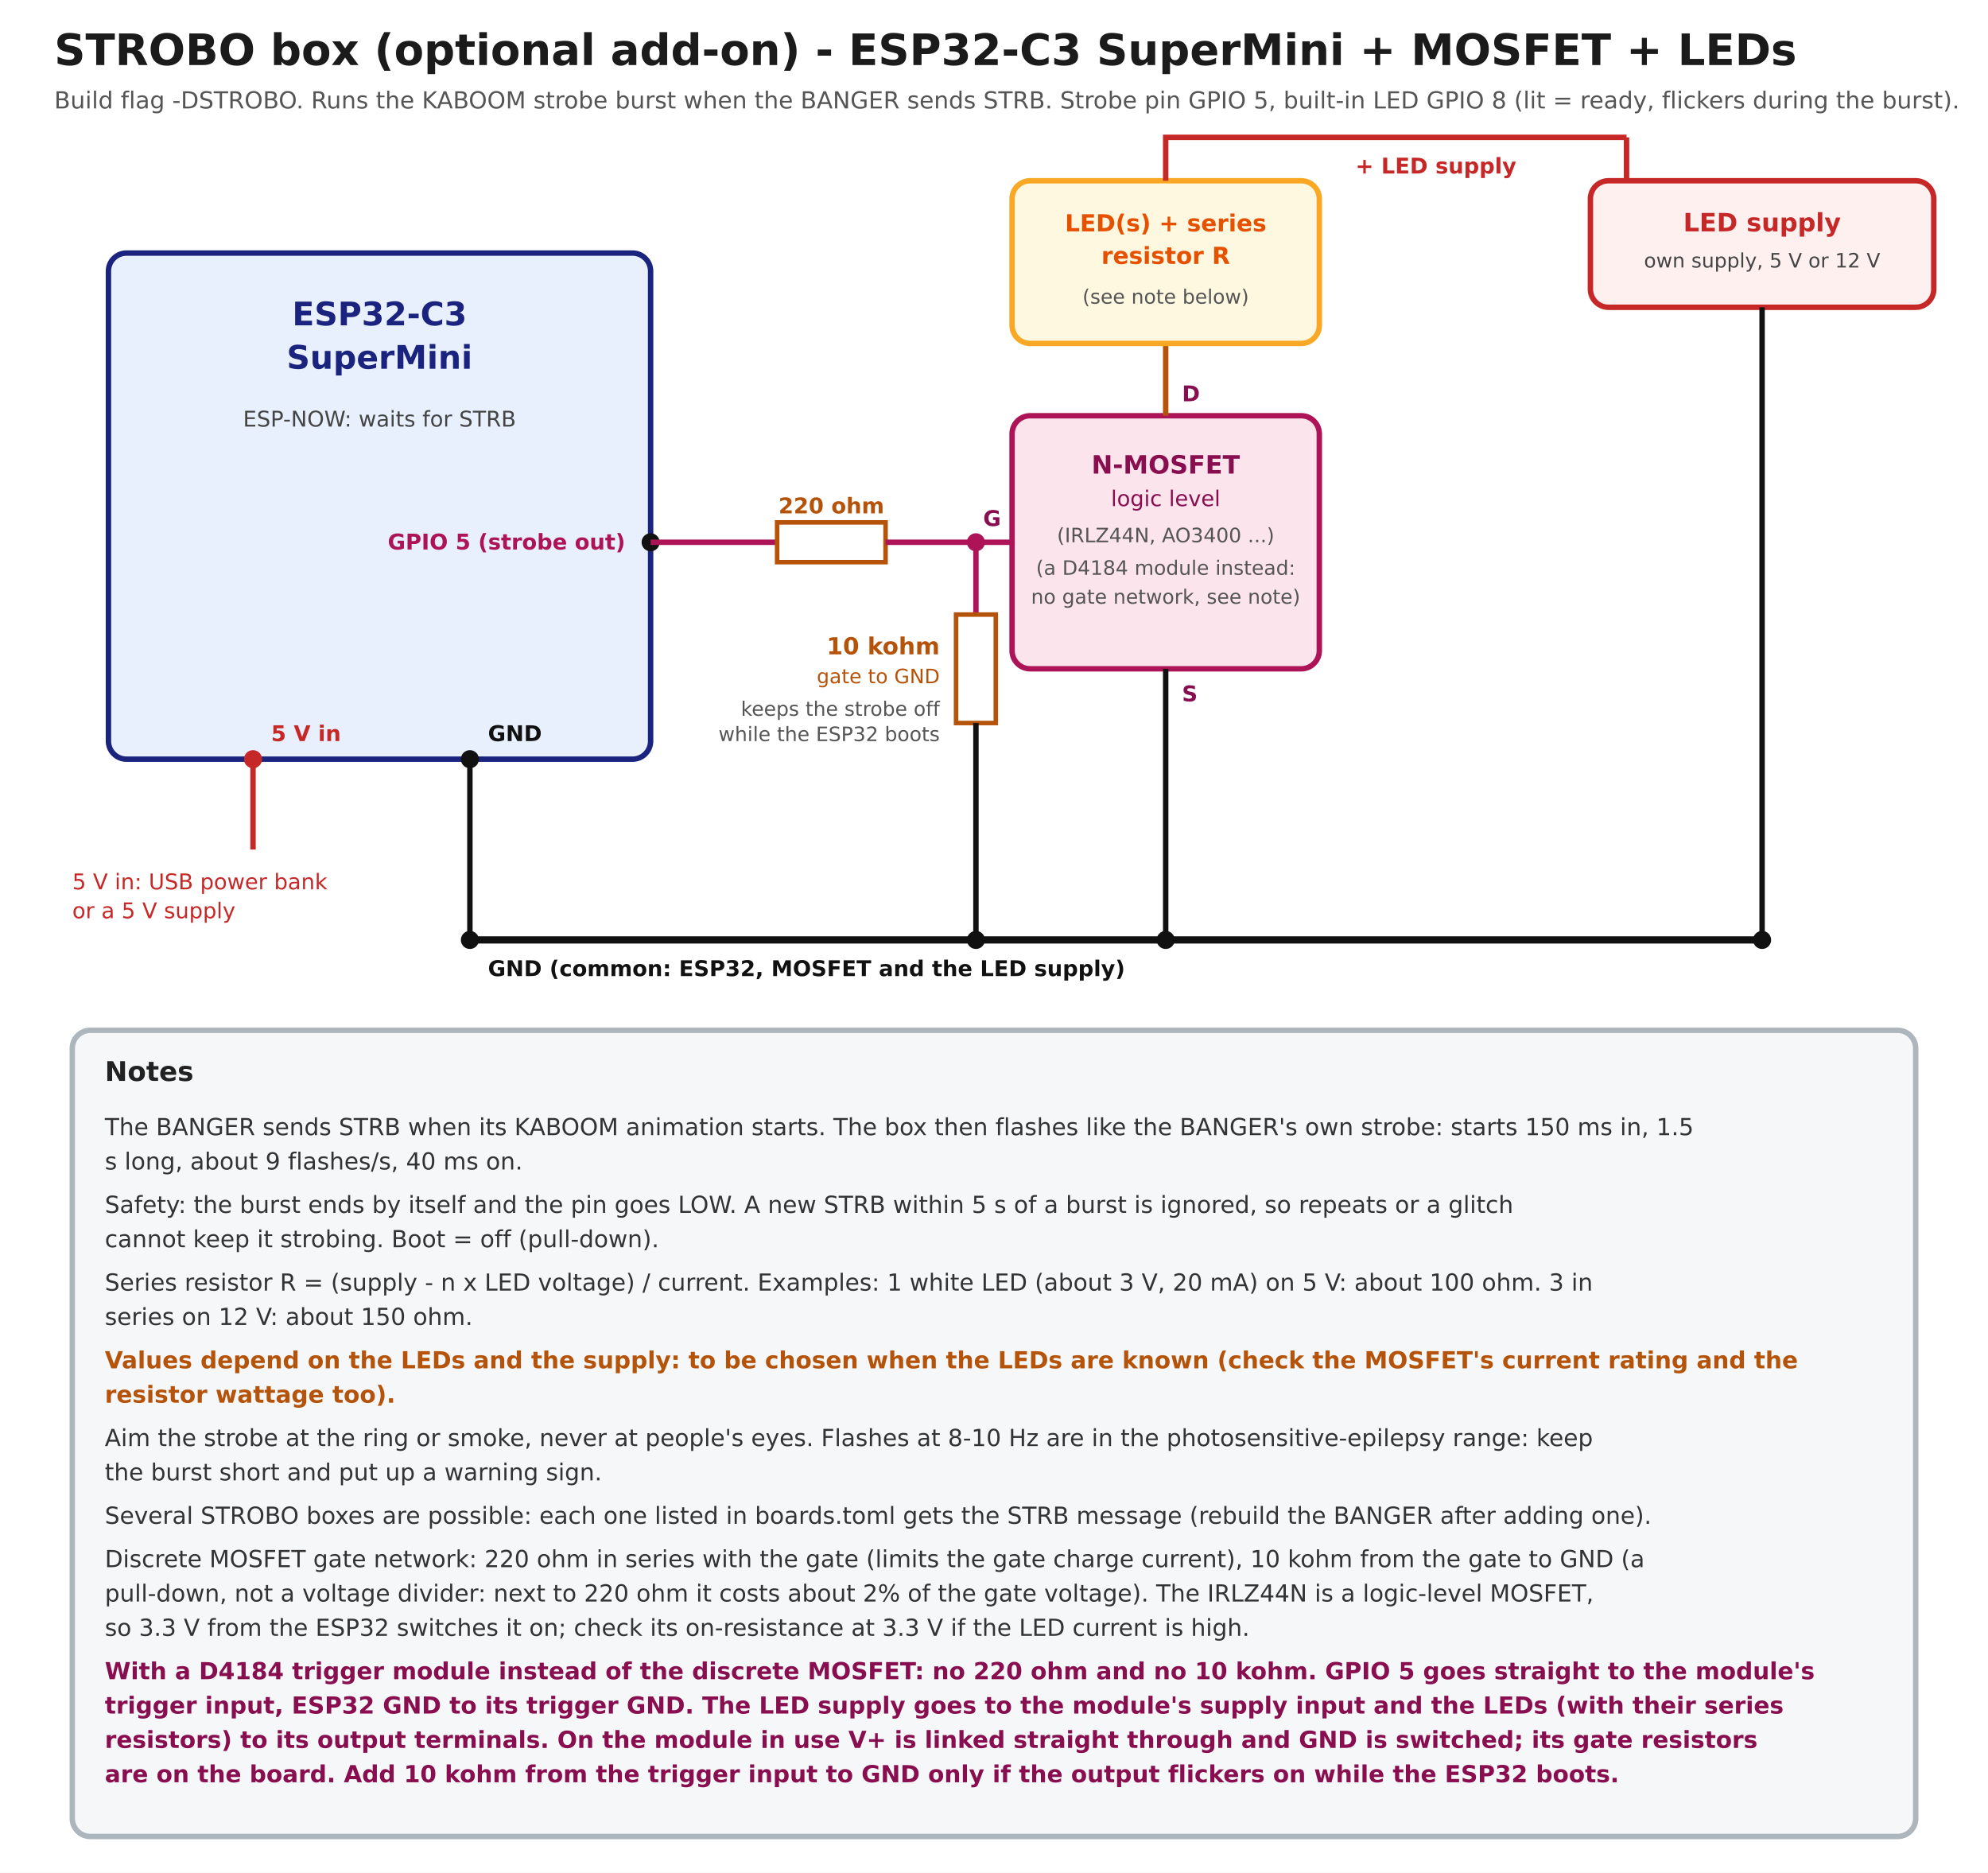
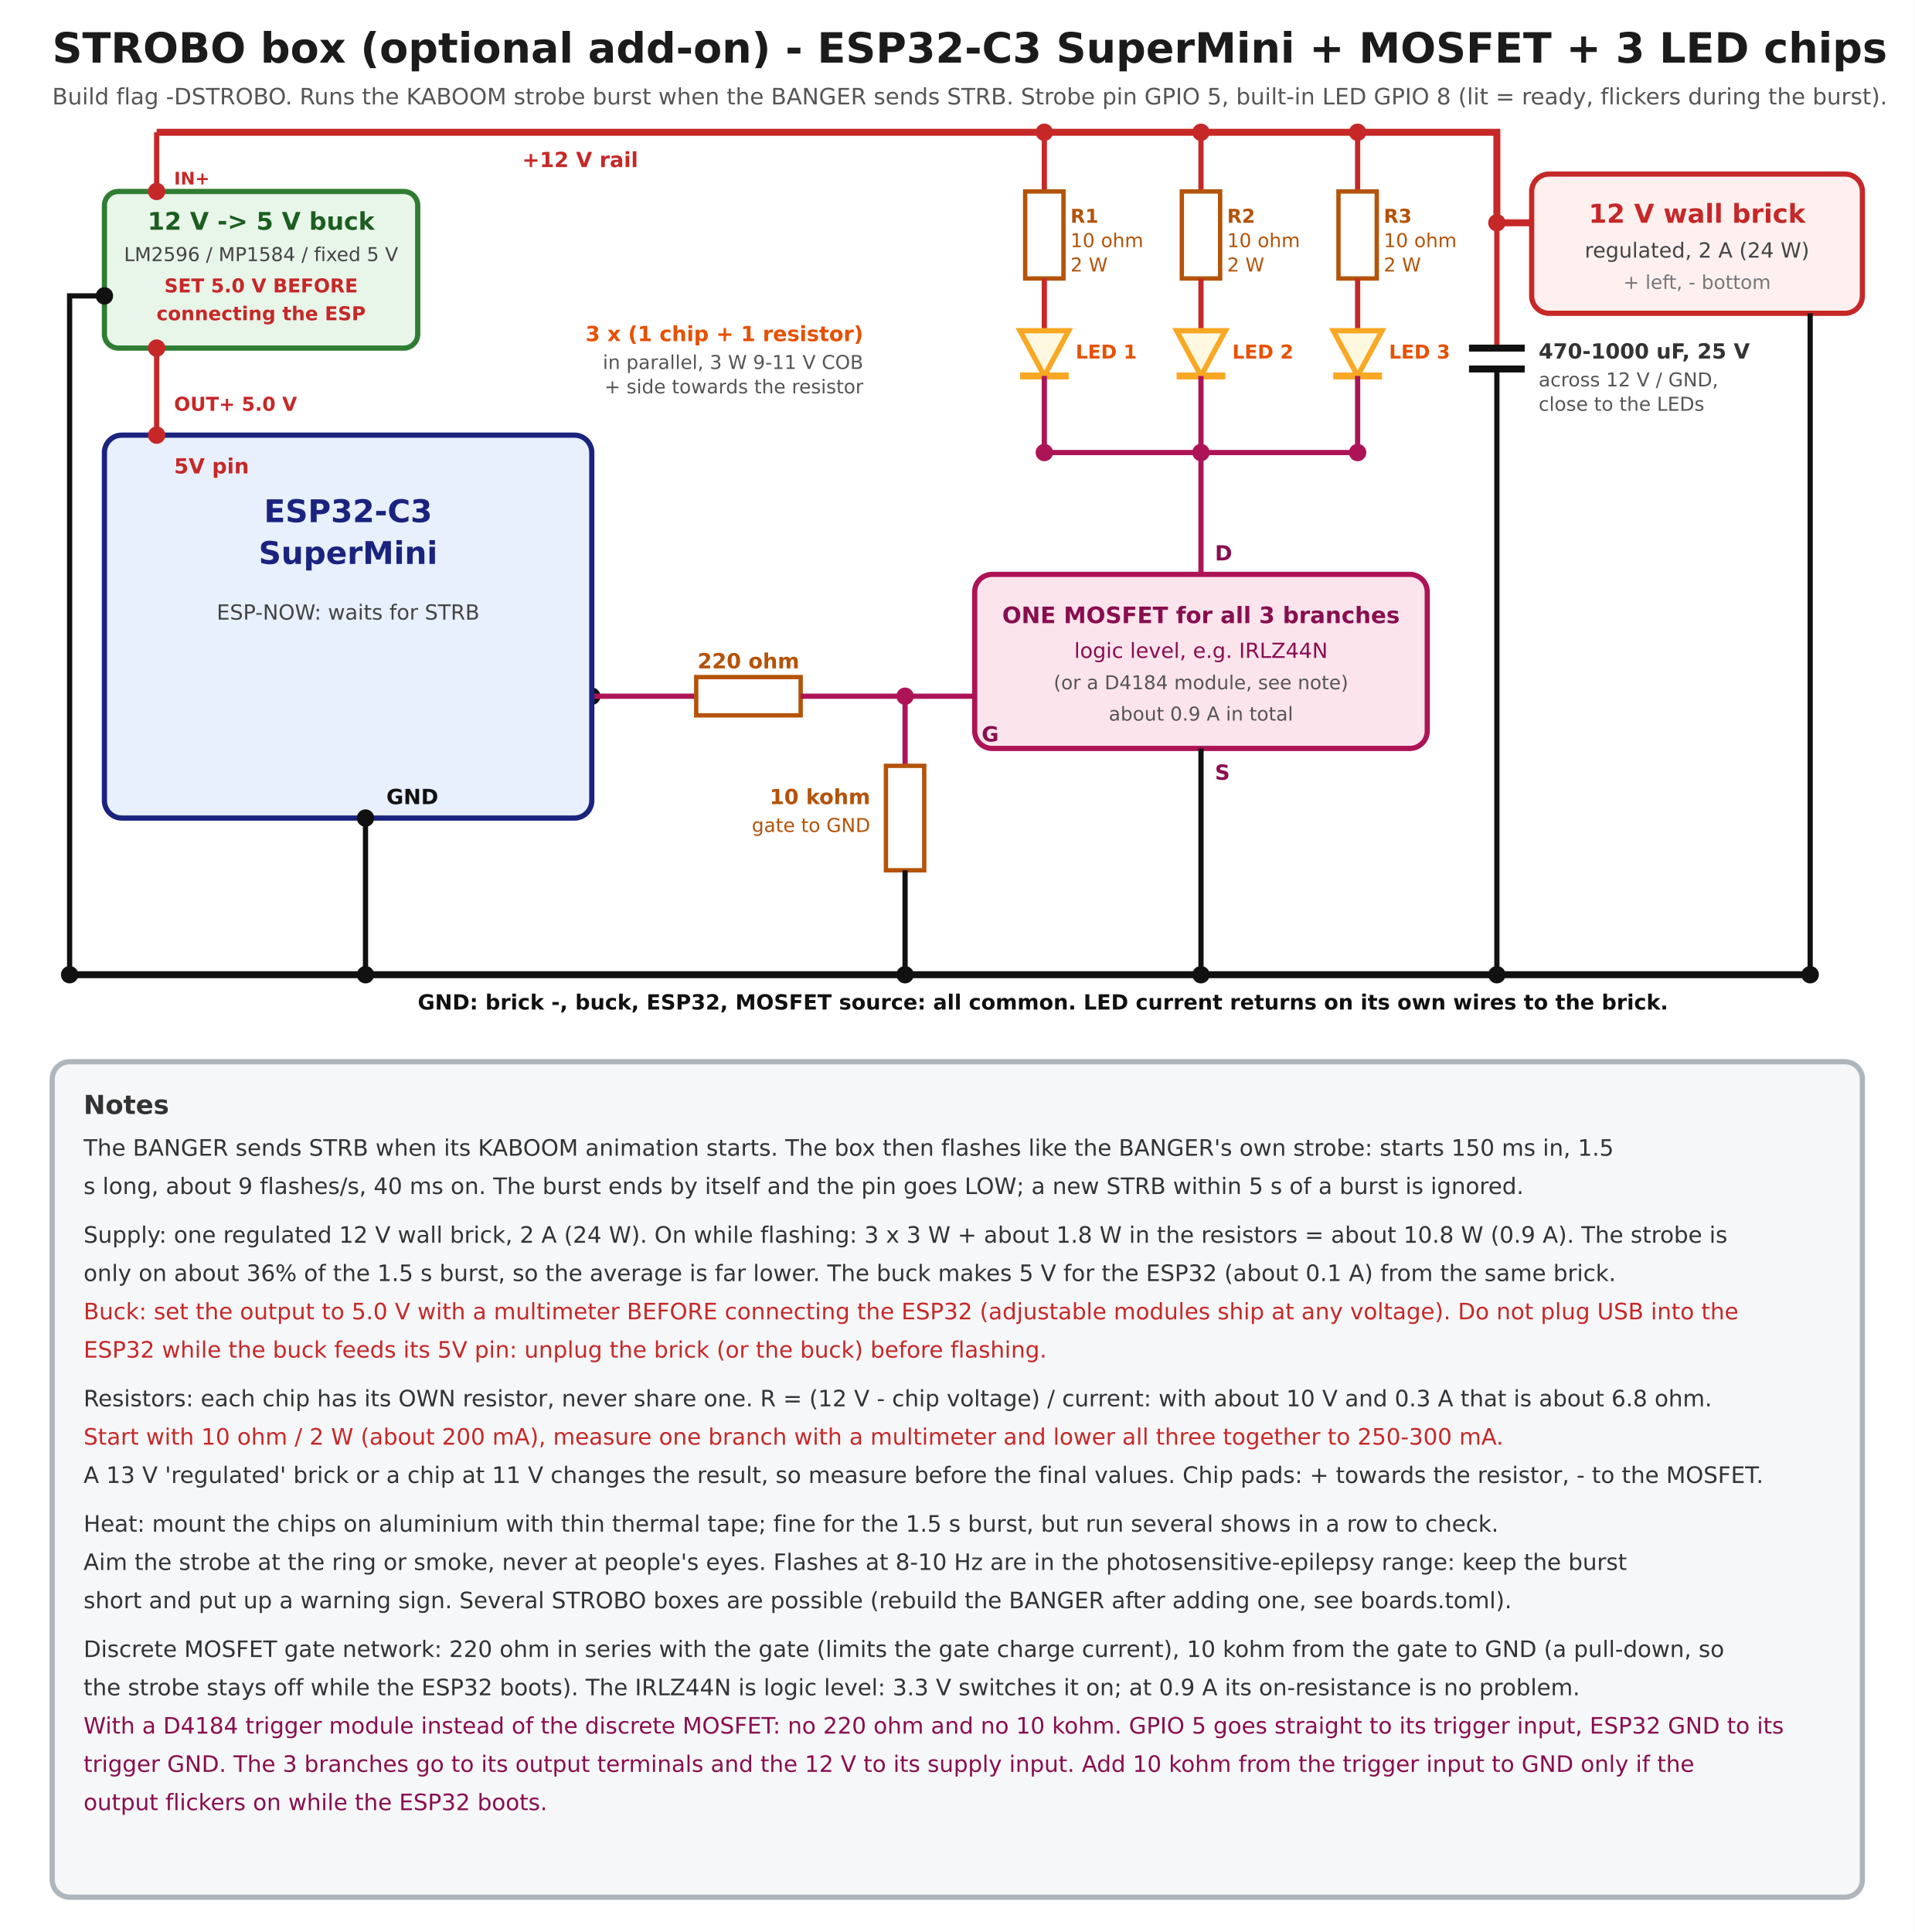
- <svg xmlns="http://www.w3.org/2000/svg" viewBox="0 0 1100 1036" width="1100" height="1036" font-family="DejaVu Sans, Helvetica, Arial, sans-serif">
-   <rect width="1100" height="1036" fill="#ffffff" />
-   <text x="30" y="36" font-size="24" font-weight="bold" fill="#1b1b1b" text-anchor="start">STROBO box (optional add-on) - ESP32-C3 SuperMini + MOSFET + LEDs</text>
+ <svg xmlns="http://www.w3.org/2000/svg" viewBox="0 0 1100 1110" width="1100" height="1110" font-family="DejaVu Sans, Helvetica, Arial, sans-serif">
+   <rect width="1100" height="1110" fill="#ffffff" />
+   <text x="30" y="36" font-size="24" font-weight="bold" fill="#1b1b1b" text-anchor="start">STROBO box (optional add-on) - ESP32-C3 SuperMini + MOSFET + 3 LED chips</text>
  <text x="30" y="60" font-size="13" font-weight="normal" fill="#555" text-anchor="start">Build flag -DSTROBO. Runs the KABOOM strobe burst when the BANGER sends STRB. Strobe pin GPIO 5, built-in LED GPIO 8 (lit = ready, flickers during the burst).</text>
-   <rect x="60" y="140" width="300" height="280" rx="10" fill="#e8f0fe" stroke="#1a237e" stroke-width="3" />
-   <text x="210" y="180" font-size="18" font-weight="bold" fill="#1a237e" text-anchor="middle">ESP32-C3</text>
-   <text x="210" y="204" font-size="18" font-weight="bold" fill="#1a237e" text-anchor="middle">SuperMini</text>
-   <text x="210" y="236" font-size="12" font-weight="normal" fill="#444" text-anchor="middle">ESP-NOW: waits for STRB</text>
-   <circle cx="360" cy="300" r="5" fill="#111" />
-   <text x="346" y="304" font-size="12" font-weight="bold" fill="#ad1457" text-anchor="end">GPIO 5 (strobe out)</text>
-   <circle cx="140" cy="420" r="5" fill="#c62828" />
-   <text x="150" y="410" font-size="12" font-weight="bold" fill="#c62828" text-anchor="start">5 V in</text>
-   <circle cx="260" cy="420" r="5" fill="#111" />
-   <text x="270" y="410" font-size="12" font-weight="bold" fill="#111" text-anchor="start">GND</text>
-   <polyline points="140,420 140,470" fill="none" stroke="#c62828" stroke-width="3" />
-   <text x="40" y="492" font-size="12" font-weight="normal" fill="#c62828" text-anchor="start">5 V in: USB power bank</text>
-   <text x="40" y="508" font-size="12" font-weight="normal" fill="#c62828" text-anchor="start">or a 5 V supply</text>
-   <polyline points="360,300 430,300" fill="none" stroke="#ad1457" stroke-width="3" />
-   <rect x="430" y="289" width="60" height="22" fill="#fff" stroke="#b45309" stroke-width="2.5" />
-   <text x="460" y="284" font-size="12" font-weight="bold" fill="#b45309" text-anchor="middle">220 ohm</text>
-   <polyline points="490,300 560,300" fill="none" stroke="#ad1457" stroke-width="3" />
-   <circle cx="540" cy="300" r="5" fill="#ad1457" />
-   <polyline points="540,300 540,340" fill="none" stroke="#ad1457" stroke-width="3" />
-   <rect x="529" y="340" width="22" height="60" fill="#fff" stroke="#b45309" stroke-width="2.5" />
-   <text x="520" y="362" font-size="13" font-weight="bold" fill="#b45309" text-anchor="end">10 kohm</text>
-   <text x="520" y="378" font-size="11" font-weight="normal" fill="#b45309" text-anchor="end">gate to GND</text>
-   <polyline points="540,400 540,520" fill="none" stroke="#111" stroke-width="3" />
-   <text x="520" y="396" font-size="11" font-weight="normal" fill="#555" text-anchor="end">keeps the strobe off</text>
-   <text x="520" y="410" font-size="11" font-weight="normal" fill="#555" text-anchor="end">while the ESP32 boots</text>
-   <rect x="560" y="230" width="170" height="140" rx="10" fill="#fce4ec" stroke="#ad1457" stroke-width="3" />
-   <text x="645" y="262" font-size="14" font-weight="bold" fill="#880e4f" text-anchor="middle">N-MOSFET</text>
-   <text x="645" y="280" font-size="12" font-weight="normal" fill="#880e4f" text-anchor="middle">logic level</text>
-   <text x="645" y="300" font-size="11" font-weight="normal" fill="#555" text-anchor="middle">(IRLZ44N, AO3400 ...)</text>
-   <text x="645" y="318" font-size="11" font-weight="normal" fill="#555" text-anchor="middle">(a D4184 module instead:</text>
-   <text x="645" y="334" font-size="11" font-weight="normal" fill="#555" text-anchor="middle">no gate network, see note)</text>
-   <text x="544" y="291" font-size="12" font-weight="bold" fill="#880e4f" text-anchor="start">G</text>
-   <text x="654" y="222" font-size="12" font-weight="bold" fill="#880e4f" text-anchor="start">D</text>
-   <text x="654" y="388" font-size="12" font-weight="bold" fill="#880e4f" text-anchor="start">S</text>
-   <polyline points="645,370 645,520" fill="none" stroke="#111" stroke-width="3" />
-   <polyline points="645,230 645,190" fill="none" stroke="#b45309" stroke-width="3" />
-   <rect x="560" y="100" width="170" height="90" rx="10" fill="#fff8e1" stroke="#f9a825" stroke-width="3" />
-   <text x="645" y="128" font-size="13" font-weight="bold" fill="#e65100" text-anchor="middle">LED(s) + series</text>
-   <text x="645" y="146" font-size="13" font-weight="bold" fill="#e65100" text-anchor="middle">resistor R</text>
-   <text x="645" y="168" font-size="11" font-weight="normal" fill="#555" text-anchor="middle">(see note below)</text>
-   <polyline points="645,100 645,76 900,76" fill="none" stroke="#c62828" stroke-width="3" />
-   <text x="750" y="96" font-size="12" font-weight="bold" fill="#c62828" text-anchor="start">+ LED supply</text>
-   <rect x="880" y="100" width="190" height="70" rx="10" fill="#fff0f0" stroke="#c62828" stroke-width="3" />
-   <text x="975" y="128" font-size="14" font-weight="bold" fill="#c62828" text-anchor="middle">LED supply</text>
-   <text x="975" y="148" font-size="11" font-weight="normal" fill="#444" text-anchor="middle">own supply, 5 V or 12 V</text>
-   <polyline points="900,76 900,100" fill="none" stroke="#c62828" stroke-width="3" />
-   <polyline points="975,170 975,520" fill="none" stroke="#111" stroke-width="3" />
-   <polyline points="260,520 975,520" fill="none" stroke="#111" stroke-width="4" />
-   <polyline points="260,420 260,520" fill="none" stroke="#111" stroke-width="3" />
-   <circle cx="260" cy="520" r="5" fill="#111" />
-   <circle cx="540" cy="520" r="5" fill="#111" />
-   <circle cx="645" cy="520" r="5" fill="#111" />
-   <circle cx="975" cy="520" r="5" fill="#111" />
-   <text x="270" y="540" font-size="12" font-weight="bold" fill="#111" text-anchor="start">GND (common: ESP32, MOSFET and the LED supply)</text>
-   <rect x="40" y="570" width="1020" height="446" rx="10" fill="#f6f7f9" stroke="#adb5bd" stroke-width="3" />
-   <text x="58" y="598" font-size="15" font-weight="bold" fill="#222" text-anchor="start">Notes</text>
-   <text x="58" y="628" font-size="13" font-weight="normal" fill="#333" text-anchor="start">The BANGER sends STRB when its KABOOM animation starts. The box then flashes like the BANGER's own strobe: starts 150 ms in, 1.5</text>
-   <text x="58" y="647" font-size="13" font-weight="normal" fill="#333" text-anchor="start">s long, about 9 flashes/s, 40 ms on.</text>
-   <text x="58" y="671" font-size="13" font-weight="normal" fill="#333" text-anchor="start">Safety: the burst ends by itself and the pin goes LOW. A new STRB within 5 s of a burst is ignored, so repeats or a glitch</text>
-   <text x="58" y="690" font-size="13" font-weight="normal" fill="#333" text-anchor="start">cannot keep it strobing. Boot = off (pull-down).</text>
-   <text x="58" y="714" font-size="13" font-weight="normal" fill="#333" text-anchor="start">Series resistor R = (supply - n x LED voltage) / current. Examples: 1 white LED (about 3 V, 20 mA) on 5 V: about 100 ohm. 3 in</text>
-   <text x="58" y="733" font-size="13" font-weight="normal" fill="#333" text-anchor="start">series on 12 V: about 150 ohm.</text>
-   <text x="58" y="757" font-size="13" font-weight="bold" fill="#b45309" text-anchor="start">Values depend on the LEDs and the supply: to be chosen when the LEDs are known (check the MOSFET's current rating and the</text>
-   <text x="58" y="776" font-size="13" font-weight="bold" fill="#b45309" text-anchor="start">resistor wattage too).</text>
-   <text x="58" y="800" font-size="13" font-weight="normal" fill="#333" text-anchor="start">Aim the strobe at the ring or smoke, never at people's eyes. Flashes at 8-10 Hz are in the photosensitive-epilepsy range: keep</text>
-   <text x="58" y="819" font-size="13" font-weight="normal" fill="#333" text-anchor="start">the burst short and put up a warning sign.</text>
-   <text x="58" y="843" font-size="13" font-weight="normal" fill="#333" text-anchor="start">Several STROBO boxes are possible: each one listed in boards.toml gets the STRB message (rebuild the BANGER after adding one).</text>
-   <text x="58" y="867" font-size="13" font-weight="normal" fill="#333" text-anchor="start">Discrete MOSFET gate network: 220 ohm in series with the gate (limits the gate charge current), 10 kohm from the gate to GND (a</text>
-   <text x="58" y="886" font-size="13" font-weight="normal" fill="#333" text-anchor="start">pull-down, not a voltage divider: next to 220 ohm it costs about 2% of the gate voltage). The IRLZ44N is a logic-level MOSFET,</text>
-   <text x="58" y="905" font-size="13" font-weight="normal" fill="#333" text-anchor="start">so 3.3 V from the ESP32 switches it on; check its on-resistance at 3.3 V if the LED current is high.</text>
-   <text x="58" y="929" font-size="13" font-weight="bold" fill="#880e4f" text-anchor="start">With a D4184 trigger module instead of the discrete MOSFET: no 220 ohm and no 10 kohm. GPIO 5 goes straight to the module's</text>
-   <text x="58" y="948" font-size="13" font-weight="bold" fill="#880e4f" text-anchor="start">trigger input, ESP32 GND to its trigger GND. The LED supply goes to the module's supply input and the LEDs (with their series</text>
-   <text x="58" y="967" font-size="13" font-weight="bold" fill="#880e4f" text-anchor="start">resistors) to its output terminals. On the module in use V+ is linked straight through and GND is switched; its gate resistors</text>
-   <text x="58" y="986" font-size="13" font-weight="bold" fill="#880e4f" text-anchor="start">are on the board. Add 10 kohm from the trigger input to GND only if the output flickers on while the ESP32 boots.</text>
+   <polyline points="880,128 860,128 860,76 90,76" fill="none" stroke="#c62828" stroke-width="4" />
+   <text x="300" y="96" font-size="12" font-weight="bold" fill="#c62828" text-anchor="start">+12 V rail</text>
+   <rect x="880" y="100" width="190" height="80" rx="10" fill="#fff0f0" stroke="#c62828" stroke-width="3" />
+   <text x="975" y="128" font-size="15" font-weight="bold" fill="#c62828" text-anchor="middle">12 V wall brick</text>
+   <text x="975" y="148" font-size="12" font-weight="normal" fill="#444" text-anchor="middle">regulated, 2 A (24 W)</text>
+   <text x="975" y="166" font-size="11" font-weight="normal" fill="#777" text-anchor="middle">+ left, - bottom</text>
+   <circle cx="860" cy="128" r="5" fill="#c62828" />
+   <polyline points="860,128 860,200" fill="none" stroke="#c62828" stroke-width="3" />
+   <line x1="844" y1="200" x2="876" y2="200" stroke="#111" stroke-width="4" />
+   <line x1="844" y1="212" x2="876" y2="212" stroke="#111" stroke-width="4" />
+   <polyline points="860,212 860,560" fill="none" stroke="#111" stroke-width="3" />
+   <text x="884" y="206" font-size="12" font-weight="bold" fill="#333" text-anchor="start">470-1000 uF, 25 V</text>
+   <text x="884" y="222" font-size="11" font-weight="normal" fill="#555" text-anchor="start">across 12 V / GND,</text>
+   <text x="884" y="236" font-size="11" font-weight="normal" fill="#555" text-anchor="start">close to the LEDs</text>
+   <polyline points="1040,180 1040,560" fill="none" stroke="#111" stroke-width="3" />
+   <polyline points="600,76 600,110" fill="none" stroke="#c62828" stroke-width="3" />
+   <circle cx="600" cy="76" r="5" fill="#c62828" />
+   <rect x="589" y="110" width="22" height="50" fill="#fff" stroke="#b45309" stroke-width="2.5" />
+   <polyline points="600,160 600,190" fill="none" stroke="#c62828" stroke-width="3" />
+   <polygon points="586,190 614,190 600,216" fill="#fff8e1" stroke="#f9a825" stroke-width="3" />
+   <line x1="586" y1="216" x2="614" y2="216" stroke="#f9a825" stroke-width="4" />
+   <polyline points="600,216 600,260" fill="none" stroke="#ad1457" stroke-width="3" />
+   <text x="615" y="128" font-size="11" font-weight="bold" fill="#b45309" text-anchor="start">R1</text>
+   <text x="615" y="142" font-size="11" font-weight="normal" fill="#b45309" text-anchor="start">10 ohm</text>
+   <text x="615" y="156" font-size="11" font-weight="normal" fill="#b45309" text-anchor="start">2 W</text>
+   <text x="618" y="206" font-size="11" font-weight="bold" fill="#e65100" text-anchor="start">LED 1</text>
+   <polyline points="690,76 690,110" fill="none" stroke="#c62828" stroke-width="3" />
+   <circle cx="690" cy="76" r="5" fill="#c62828" />
+   <rect x="679" y="110" width="22" height="50" fill="#fff" stroke="#b45309" stroke-width="2.5" />
+   <polyline points="690,160 690,190" fill="none" stroke="#c62828" stroke-width="3" />
+   <polygon points="676,190 704,190 690,216" fill="#fff8e1" stroke="#f9a825" stroke-width="3" />
+   <line x1="676" y1="216" x2="704" y2="216" stroke="#f9a825" stroke-width="4" />
+   <polyline points="690,216 690,260" fill="none" stroke="#ad1457" stroke-width="3" />
+   <text x="705" y="128" font-size="11" font-weight="bold" fill="#b45309" text-anchor="start">R2</text>
+   <text x="705" y="142" font-size="11" font-weight="normal" fill="#b45309" text-anchor="start">10 ohm</text>
+   <text x="705" y="156" font-size="11" font-weight="normal" fill="#b45309" text-anchor="start">2 W</text>
+   <text x="708" y="206" font-size="11" font-weight="bold" fill="#e65100" text-anchor="start">LED 2</text>
+   <polyline points="780,76 780,110" fill="none" stroke="#c62828" stroke-width="3" />
+   <circle cx="780" cy="76" r="5" fill="#c62828" />
+   <rect x="769" y="110" width="22" height="50" fill="#fff" stroke="#b45309" stroke-width="2.5" />
+   <polyline points="780,160 780,190" fill="none" stroke="#c62828" stroke-width="3" />
+   <polygon points="766,190 794,190 780,216" fill="#fff8e1" stroke="#f9a825" stroke-width="3" />
+   <line x1="766" y1="216" x2="794" y2="216" stroke="#f9a825" stroke-width="4" />
+   <polyline points="780,216 780,260" fill="none" stroke="#ad1457" stroke-width="3" />
+   <text x="795" y="128" font-size="11" font-weight="bold" fill="#b45309" text-anchor="start">R3</text>
+   <text x="795" y="142" font-size="11" font-weight="normal" fill="#b45309" text-anchor="start">10 ohm</text>
+   <text x="795" y="156" font-size="11" font-weight="normal" fill="#b45309" text-anchor="start">2 W</text>
+   <text x="798" y="206" font-size="11" font-weight="bold" fill="#e65100" text-anchor="start">LED 3</text>
+   <polyline points="600,260 780,260" fill="none" stroke="#ad1457" stroke-width="3" />
+   <circle cx="600" cy="260" r="5" fill="#ad1457" />
+   <circle cx="780" cy="260" r="5" fill="#ad1457" />
+   <circle cx="690" cy="260" r="5" fill="#ad1457" />
+   <text x="496" y="196" font-size="12" font-weight="bold" fill="#e65100" text-anchor="end">3 x (1 chip + 1 resistor)</text>
+   <text x="496" y="212" font-size="11" font-weight="normal" fill="#555" text-anchor="end">in parallel, 3 W 9-11 V COB</text>
+   <text x="496" y="226" font-size="11" font-weight="normal" fill="#555" text-anchor="end">+ side towards the resistor</text>
+   <rect x="560" y="330" width="260" height="100" rx="10" fill="#fce4ec" stroke="#ad1457" stroke-width="3" />
+   <text x="690" y="358" font-size="13" font-weight="bold" fill="#880e4f" text-anchor="middle">ONE MOSFET for all 3 branches</text>
+   <text x="690" y="378" font-size="12" font-weight="normal" fill="#880e4f" text-anchor="middle">logic level, e.g. IRLZ44N</text>
+   <text x="690" y="396" font-size="11" font-weight="normal" fill="#555" text-anchor="middle">(or a D4184 module, see note)</text>
+   <text x="690" y="414" font-size="11" font-weight="normal" fill="#555" text-anchor="middle">about 0.9 A in total</text>
+   <polyline points="690,260 690,330" fill="none" stroke="#ad1457" stroke-width="3" />
+   <text x="698" y="322" font-size="12" font-weight="bold" fill="#880e4f" text-anchor="start">D</text>
+   <text x="564" y="426" font-size="12" font-weight="bold" fill="#880e4f" text-anchor="start">G</text>
+   <text x="698" y="448" font-size="12" font-weight="bold" fill="#880e4f" text-anchor="start">S</text>
+   <polyline points="690,430 690,560" fill="none" stroke="#111" stroke-width="3" />
+   <circle cx="340" cy="400" r="5" fill="#111" />
+   <text x="326" y="404" font-size="12" font-weight="bold" fill="#ad1457" text-anchor="end">GPIO 5</text>
+   <polyline points="340,400 400,400" fill="none" stroke="#ad1457" stroke-width="3" />
+   <rect x="400" y="389" width="60" height="22" fill="#fff" stroke="#b45309" stroke-width="2.5" />
+   <text x="430" y="384" font-size="12" font-weight="bold" fill="#b45309" text-anchor="middle">220 ohm</text>
+   <polyline points="460,400 560,400" fill="none" stroke="#ad1457" stroke-width="3" />
+   <circle cx="520" cy="400" r="5" fill="#ad1457" />
+   <polyline points="520,400 520,440" fill="none" stroke="#ad1457" stroke-width="3" />
+   <rect x="509" y="440" width="22" height="60" fill="#fff" stroke="#b45309" stroke-width="2.5" />
+   <text x="500" y="462" font-size="12" font-weight="bold" fill="#b45309" text-anchor="end">10 kohm</text>
+   <text x="500" y="478" font-size="11" font-weight="normal" fill="#b45309" text-anchor="end">gate to GND</text>
+   <polyline points="520,500 520,560" fill="none" stroke="#111" stroke-width="3" />
+   <rect x="60" y="250" width="280" height="220" rx="10" fill="#e8f0fe" stroke="#1a237e" stroke-width="3" />
+   <text x="200" y="300" font-size="18" font-weight="bold" fill="#1a237e" text-anchor="middle">ESP32-C3</text>
+   <text x="200" y="324" font-size="18" font-weight="bold" fill="#1a237e" text-anchor="middle">SuperMini</text>
+   <text x="200" y="356" font-size="12" font-weight="normal" fill="#444" text-anchor="middle">ESP-NOW: waits for STRB</text>
+   <circle cx="90" cy="250" r="5" fill="#c62828" />
+   <text x="100" y="272" font-size="12" font-weight="bold" fill="#c62828" text-anchor="start">5V pin</text>
+   <circle cx="210" cy="470" r="5" fill="#111" />
+   <text x="222" y="462" font-size="12" font-weight="bold" fill="#111" text-anchor="start">GND</text>
+   <polyline points="210,470 210,560" fill="none" stroke="#111" stroke-width="3" />
+   <rect x="60" y="110" width="180" height="90" rx="8" fill="#e8f5e9" stroke="#2e7d32" stroke-width="3" />
+   <text x="150" y="132" font-size="14" font-weight="bold" fill="#1b5e20" text-anchor="middle">12 V -&gt; 5 V buck</text>
+   <text x="150" y="150" font-size="11" font-weight="normal" fill="#444" text-anchor="middle">LM2596 / MP1584 / fixed 5 V</text>
+   <text x="150" y="168" font-size="11" font-weight="bold" fill="#c62828" text-anchor="middle">SET 5.0 V BEFORE</text>
+   <text x="150" y="184" font-size="11" font-weight="bold" fill="#c62828" text-anchor="middle">connecting the ESP</text>
+   <polyline points="90,76 90,110" fill="none" stroke="#c62828" stroke-width="3" />
+   <circle cx="90" cy="110" r="5" fill="#c62828" />
+   <text x="100" y="106" font-size="10" font-weight="bold" fill="#c62828" text-anchor="start">IN+</text>
+   <circle cx="90" cy="200" r="5" fill="#c62828" />
+   <polyline points="90,200 90,250" fill="none" stroke="#c62828" stroke-width="3" />
+   <text x="100" y="236" font-size="11" font-weight="bold" fill="#c62828" text-anchor="start">OUT+ 5.0 V</text>
+   <circle cx="60" cy="170" r="5" fill="#111" />
+   <polyline points="60,170 40,170 40,560" fill="none" stroke="#111" stroke-width="3" />
+   <text x="24" y="300" font-size="10" font-weight="normal" fill="#333" text-anchor="start" />
+   <polyline points="40,560 1040,560" fill="none" stroke="#111" stroke-width="4" />
+   <circle cx="40" cy="560" r="5" fill="#111" />
+   <circle cx="210" cy="560" r="5" fill="#111" />
+   <circle cx="520" cy="560" r="5" fill="#111" />
+   <circle cx="690" cy="560" r="5" fill="#111" />
+   <circle cx="860" cy="560" r="5" fill="#111" />
+   <circle cx="1040" cy="560" r="5" fill="#111" />
+   <text x="240" y="580" font-size="12" font-weight="bold" fill="#111" text-anchor="start">GND: brick -, buck, ESP32, MOSFET source: all common. LED current returns on its own wires to the brick.</text>
+   <rect x="30" y="610" width="1040" height="480" rx="10" fill="#f6f7f9" stroke="#adb5bd" stroke-width="3" />
+   <text x="48" y="640" font-size="15" font-weight="bold" fill="#333" text-anchor="start">Notes</text>
+   <text x="48" y="664" font-size="13" font-weight="normal" fill="#333" text-anchor="start">The BANGER sends STRB when its KABOOM animation starts. The box then flashes like the BANGER's own strobe: starts 150 ms in, 1.5</text>
+   <text x="48" y="686" font-size="13" font-weight="normal" fill="#333" text-anchor="start">s long, about 9 flashes/s, 40 ms on. The burst ends by itself and the pin goes LOW; a new STRB within 5 s of a burst is ignored.</text>
+   <text x="48" y="714" font-size="13" font-weight="normal" fill="#333" text-anchor="start">Supply: one regulated 12 V wall brick, 2 A (24 W). On while flashing: 3 x 3 W + about 1.8 W in the resistors = about 10.8 W (0.9 A). The strobe is</text>
+   <text x="48" y="736" font-size="13" font-weight="normal" fill="#333" text-anchor="start">only on about 36% of the 1.5 s burst, so the average is far lower. The buck makes 5 V for the ESP32 (about 0.1 A) from the same brick.</text>
+   <text x="48" y="758" font-size="13" font-weight="normal" fill="#c62828" text-anchor="start">Buck: set the output to 5.0 V with a multimeter BEFORE connecting the ESP32 (adjustable modules ship at any voltage). Do not plug USB into the</text>
+   <text x="48" y="780" font-size="13" font-weight="normal" fill="#c62828" text-anchor="start">ESP32 while the buck feeds its 5V pin: unplug the brick (or the buck) before flashing.</text>
+   <text x="48" y="808" font-size="13" font-weight="normal" fill="#333" text-anchor="start">Resistors: each chip has its OWN resistor, never share one. R = (12 V - chip voltage) / current: with about 10 V and 0.3 A that is about 6.8 ohm.</text>
+   <text x="48" y="830" font-size="13" font-weight="normal" fill="#c62828" text-anchor="start">Start with 10 ohm / 2 W (about 200 mA), measure one branch with a multimeter and lower all three together to 250-300 mA.</text>
+   <text x="48" y="852" font-size="13" font-weight="normal" fill="#333" text-anchor="start">A 13 V 'regulated' brick or a chip at 11 V changes the result, so measure before the final values. Chip pads: + towards the resistor, - to the MOSFET.</text>
+   <text x="48" y="880" font-size="13" font-weight="normal" fill="#333" text-anchor="start">Heat: mount the chips on aluminium with thin thermal tape; fine for the 1.5 s burst, but run several shows in a row to check.</text>
+   <text x="48" y="902" font-size="13" font-weight="normal" fill="#333" text-anchor="start">Aim the strobe at the ring or smoke, never at people's eyes. Flashes at 8-10 Hz are in the photosensitive-epilepsy range: keep the burst</text>
+   <text x="48" y="924" font-size="13" font-weight="normal" fill="#333" text-anchor="start">short and put up a warning sign. Several STROBO boxes are possible (rebuild the BANGER after adding one, see boards.toml).</text>
+   <text x="48" y="952" font-size="13" font-weight="normal" fill="#333" text-anchor="start">Discrete MOSFET gate network: 220 ohm in series with the gate (limits the gate charge current), 10 kohm from the gate to GND (a pull-down, so</text>
+   <text x="48" y="974" font-size="13" font-weight="normal" fill="#333" text-anchor="start">the strobe stays off while the ESP32 boots). The IRLZ44N is logic level: 3.3 V switches it on; at 0.9 A its on-resistance is no problem.</text>
+   <text x="48" y="996" font-size="13" font-weight="normal" fill="#880e4f" text-anchor="start">With a D4184 trigger module instead of the discrete MOSFET: no 220 ohm and no 10 kohm. GPIO 5 goes straight to its trigger input, ESP32 GND to its</text>
+   <text x="48" y="1018" font-size="13" font-weight="normal" fill="#880e4f" text-anchor="start">trigger GND. The 3 branches go to its output terminals and the 12 V to its supply input. Add 10 kohm from the trigger input to GND only if the</text>
+   <text x="48" y="1040" font-size="13" font-weight="normal" fill="#880e4f" text-anchor="start">output flickers on while the ESP32 boots.</text>
</svg>
